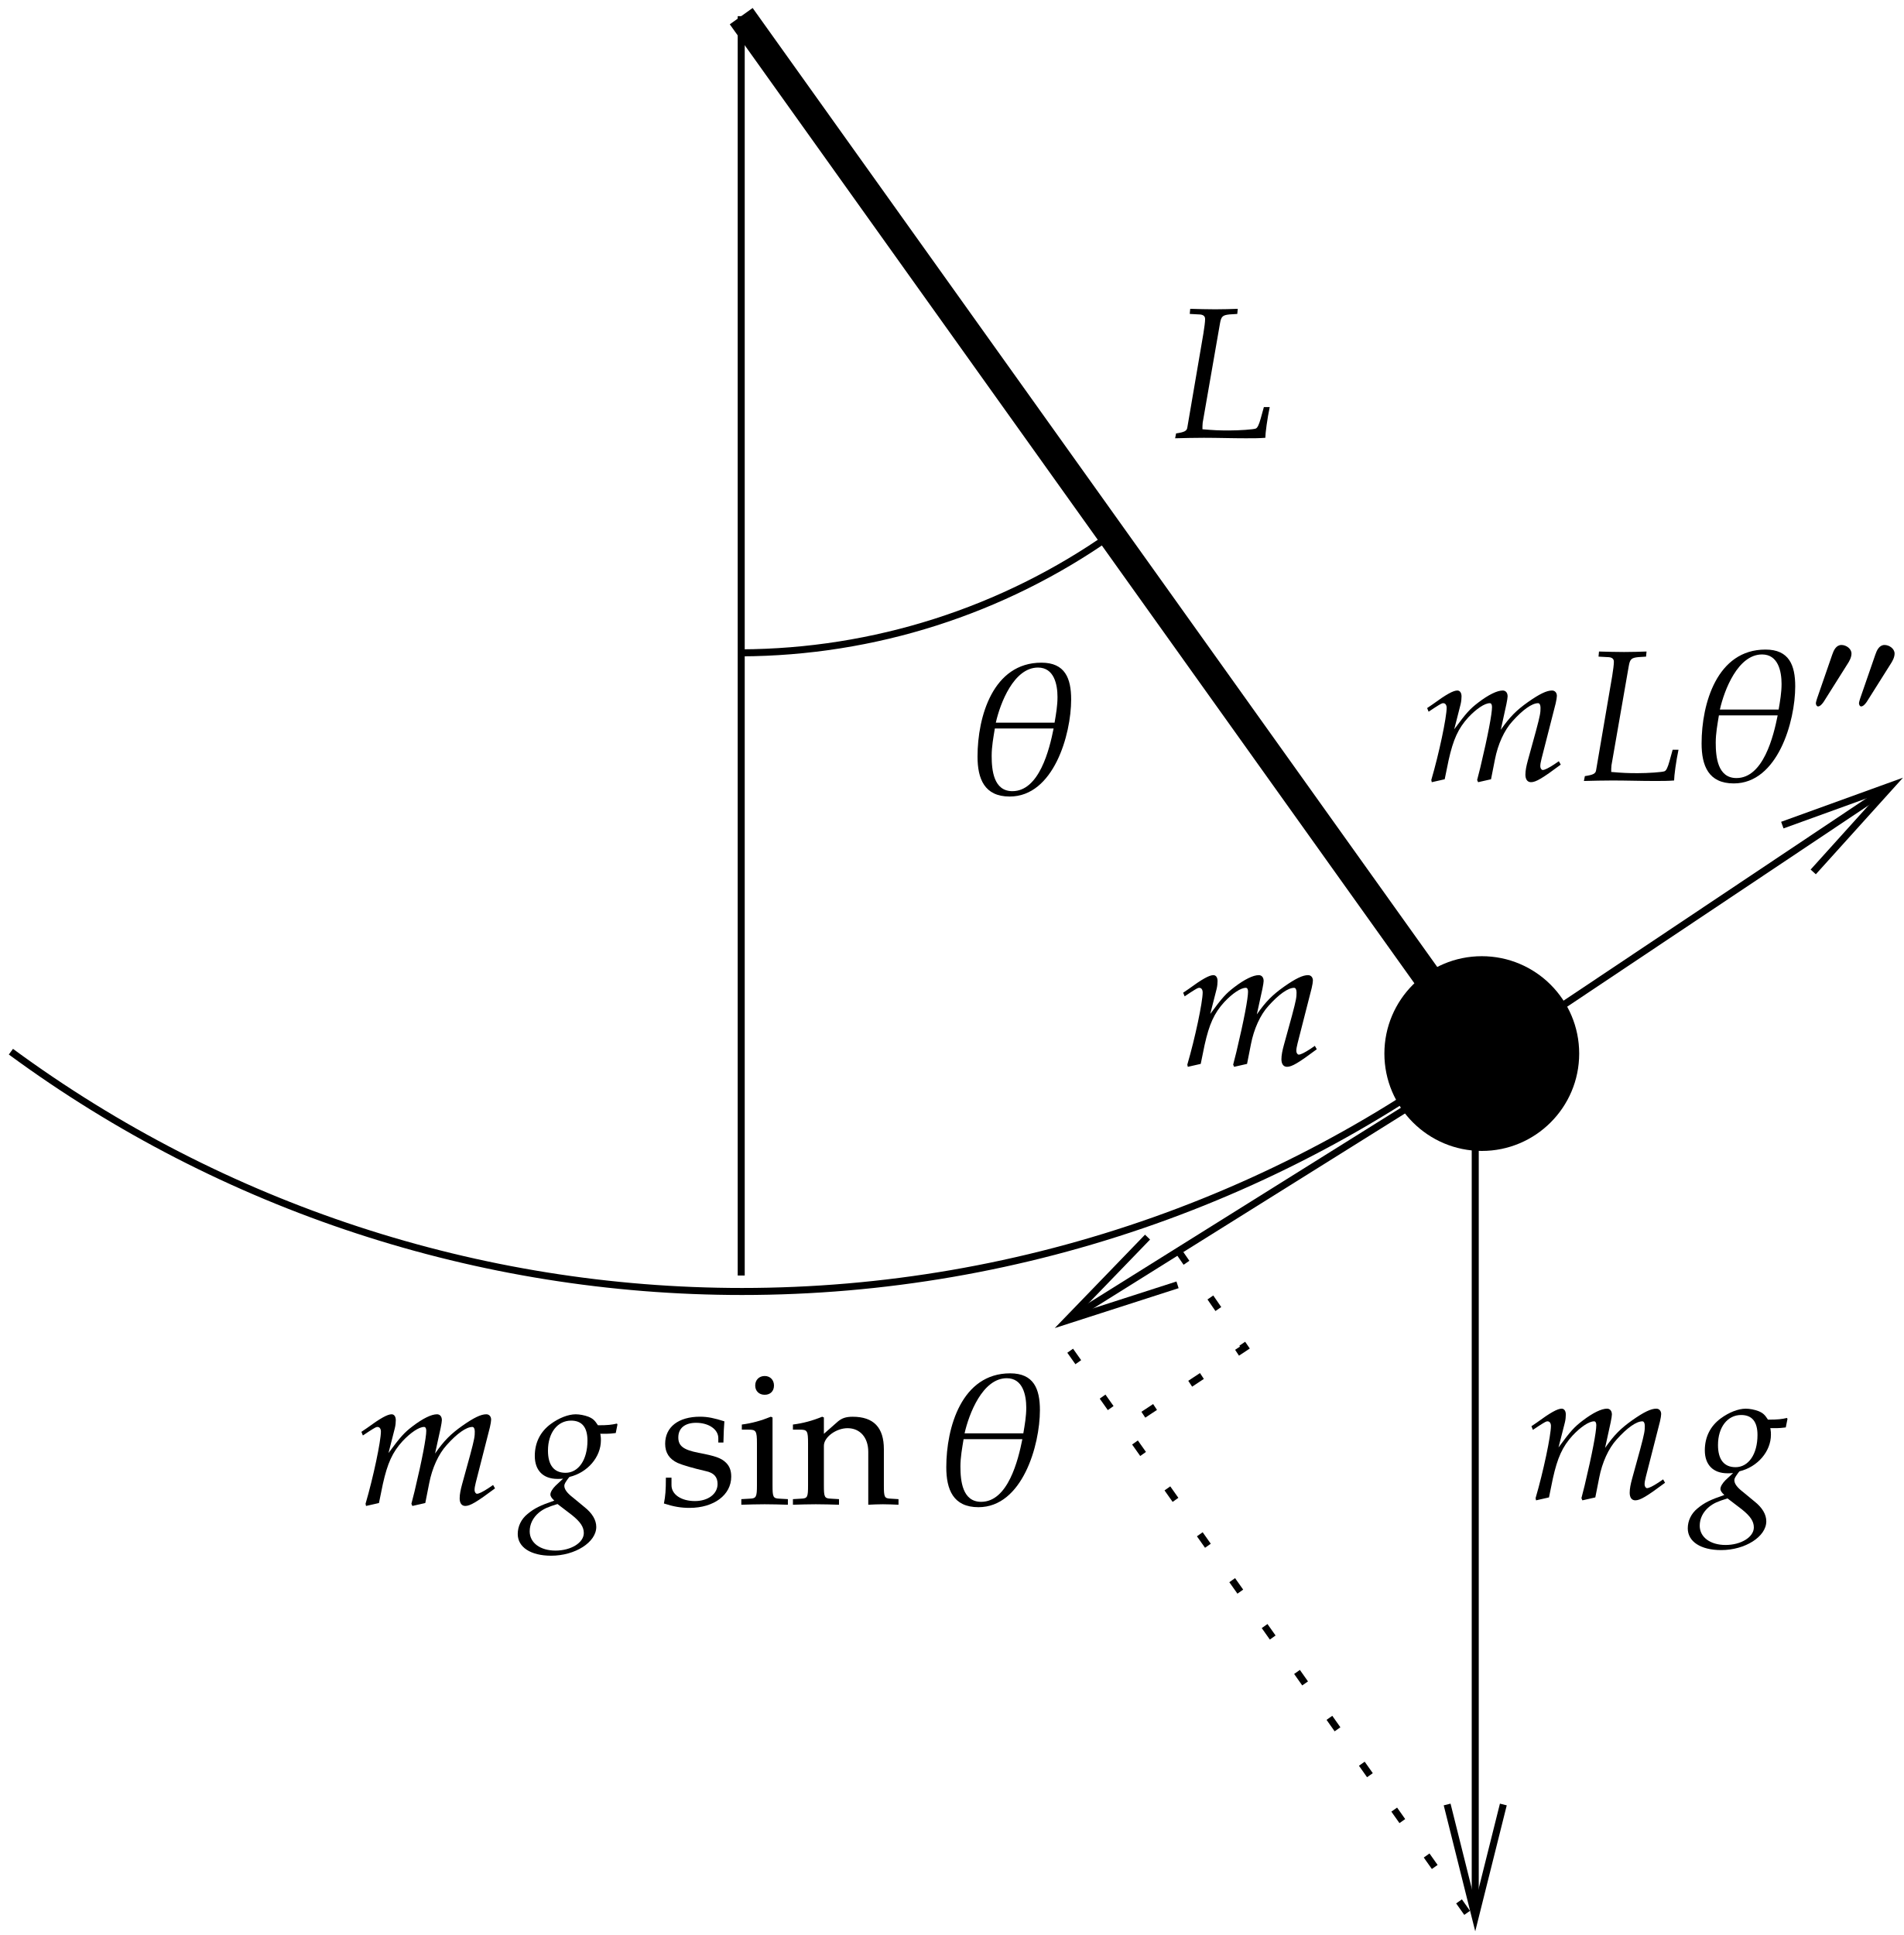
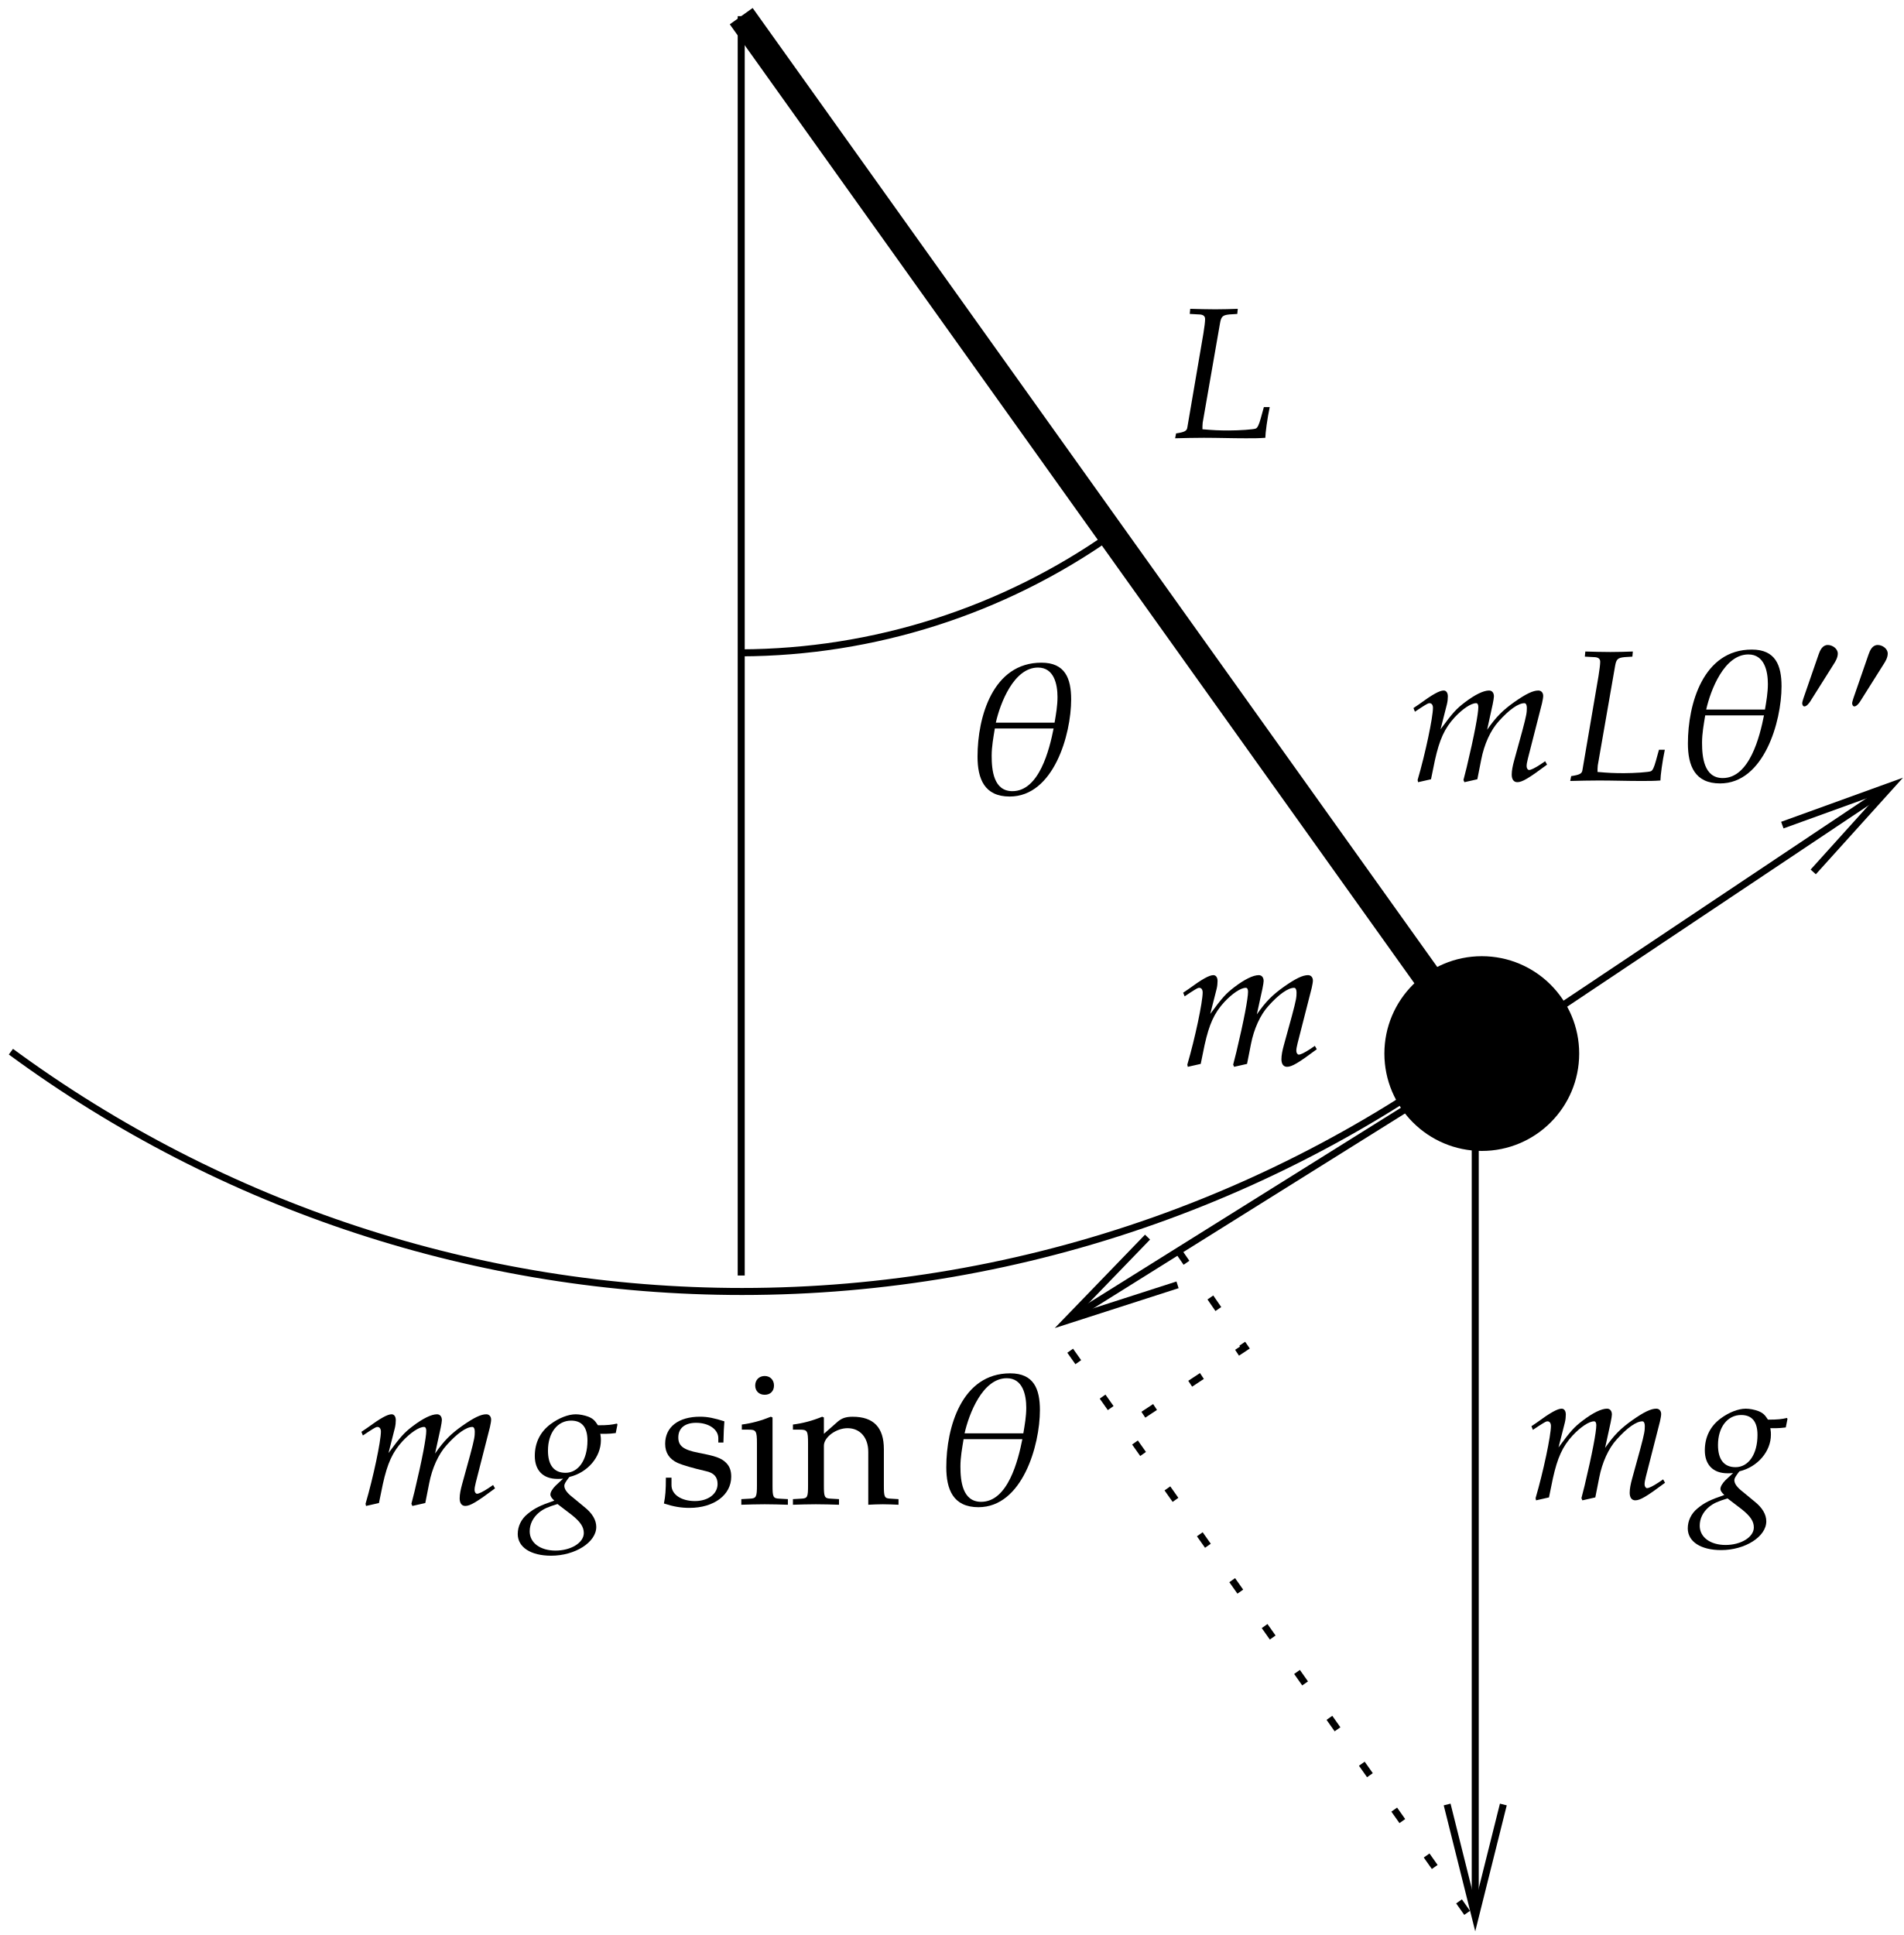
<svg xmlns="http://www.w3.org/2000/svg" width="122pt" height="124pt" viewBox="0 0 122 124">
  <defs>
-     <path d="M6.844-6.031c0-1.359-.391-2.359-1.906-2.359-3.109 0-4.094 3.469-4.094 6.016 0 1.422.438 2.562 2.062 2.562 2.812 0 3.938-3.969 3.938-6.219zm-.875-.156c0 .547-.094 1.094-.188 1.641H2.016c.281-1.25 1.156-3.531 2.703-3.531 1.031 0 1.25 1.078 1.25 1.891zm-.25 2.016C5.453-2.828 4.797-.156 3.078-.156 1.875-.156 1.75-1.5 1.75-2.422c0-.594.109-1.172.203-1.75zm0 0" id="b" />
-     <path d="M8.844-1.016l-.125-.219-.297.203c-.359.234-.609.359-.734.359-.078 0-.156-.109-.156-.234 0-.125.016-.234.078-.484l.906-3.547c.047-.203.078-.391.078-.484 0-.203-.125-.344-.312-.344-.344 0-.797.219-1.531.734C6-4.5 5.578-4.078 5-3.25l.359-1.641c.047-.234.078-.422.078-.5 0-.234-.125-.375-.312-.375-.359 0-.906.266-1.562.766-.531.406-.766.656-1.547 1.719l.406-1.594c.047-.188.062-.375.062-.516 0-.234-.109-.375-.266-.375-.266 0-.719.25-1.594.891l-.344.234.094.234.375-.25c.438-.281.484-.297.562-.297.141 0 .219.125.219.297 0 .609-.484 2.922-.984 4.625l.031.141.828-.188.25-1.219c.297-1.328.609-2.031 1.266-2.75.516-.547 1.047-.906 1.375-.906.094 0 .141.094.141.25 0 .422-.25 1.781-.75 3.875l-.203.797.062.141.828-.188.25-1.266c.188-.969.594-1.875 1.125-2.453.656-.734 1.25-1.156 1.641-1.156.094 0 .156.109.156.297 0 .297-.016.453-.297 1.5l-.516 1.875c-.094.344-.156.641-.156.906 0 .297.125.484.359.484.312 0 .734-.25 1.906-1.125zm0 0" id="a" />
-     <path d="M5.953-5.109l-.031-.062c-.344.078-.578.109-1.219.109-.203-.312-.312-.422-.609-.547-.25-.094-.562-.156-.812-.156-.484 0-1.078.234-1.609.625C1-4.641.656-3.938.656-3.094c0 .922.531 1.469 1.453 1.469.109 0 .234 0 .359-.016l-.484.453c-.188.188-.328.406-.328.562 0 .125.094.25.25.391C1 .078.641.25.188.625c-.406.328-.625.797-.625 1.281 0 .844.828 1.391 2.141 1.391 1.531 0 2.891-.859 2.891-1.844 0-.438-.25-.875-.766-1.281l-.719-.594c-.406-.312-.562-.547-.562-.766 0-.109.078-.234.25-.469.031-.047.047-.047.078-.094 1.172-.281 2.016-1.281 2.016-2.344 0-.109 0-.203-.031-.391l-.016-.031H5.25c.203 0 .312-.016.594-.047zM3.797 1.844c0 .625-.828 1.125-1.812 1.125-.984 0-1.656-.5-1.656-1.234 0-.453.203-.875.594-1.203.312-.25.578-.359 1.188-.547L3.031.688c.547.438.766.766.766 1.156zm.234-5.922c0 1.234-.578 2.062-1.406 2.062C1.891-2.016 1.5-2.5 1.5-3.438c0-1.141.609-1.922 1.484-1.922.703 0 1.047.438 1.047 1.281zm0 0" id="c" />
-     <path d="M5.969 0c0-.297.125-1.234.281-1.969h-.375l-.203.734c-.109.391-.203.594-.312.641-.141.062-1.062.125-1.719.125-.672 0-.969-.016-1.703-.078 0-.141 0-.281.016-.422L3.062-7.328c.078-.453.172-.531.609-.578l.5-.031.031-.328c-.469.016-.953.031-1.438.031-.531 0-1.062-.016-1.609-.031L1.125-7.938l.562.031c.281 0 .422.094.422.297 0 .188-.047.531-.109.922L.969-.656C.938-.438.781-.359.25-.281l-.062.312C.797.016 1.422 0 2.031 0c.891 0 1.797.031 2.688.031.5 0 .844 0 1.25-.031zm0 0" id="d" />
-     <path d="M4.672-1.766c0-.375-.094-.656-.328-.891-.312-.312-.703-.438-1.766-.641-.969-.188-1.297-.438-1.297-.984 0-.594.422-.938 1.141-.938.812 0 1.422.422 1.422.984v.281h.328c.016-.703.031-.984.062-1.359-.641-.203-1.062-.297-1.562-.297-1.375 0-2.234.656-2.234 1.734 0 .578.266.984.812 1.234.328.141.969.328 1.781.516.531.109.766.375.766.828 0 .641-.609 1.094-1.453 1.094-.875 0-1.5-.422-1.5-1.016v-.484H.484c0 .812-.031 1.172-.125 1.656.625.203 1.094.281 1.641.281 1.562 0 2.672-.828 2.672-2zm0 0" id="m" />
-     <path d="M3.234.031v-.359l-.547-.031C2.281-.375 2.25-.469 2.25-1.219V-5.562l-.109-.047c-.609.25-1.234.422-1.859.5v.328h.438c.469 0 .531.078.531.875v2.688c0 .75-.047.844-.453.859L.25-.328v.359C.75.016 1.25 0 1.75 0c.5 0 .984.016 1.484.031zm-.891-7.641c0-.344-.234-.609-.594-.609-.359 0-.609.25-.609.609 0 .359.25.594.609.594.359 0 .594-.234.594-.594zm0 0" id="n" />
-     <path d="M6.844.031v-.359l-.5-.031c-.406-.016-.438-.094-.438-.859v-2.312c0-1.391-.656-2.078-2-2.078-.438 0-.688.094-.938.297l-.906.797V-5.562l-.109-.047c-.609.25-1.234.422-1.875.5v.328h.453c.469 0 .516.078.516.875v2.688c0 .75-.031.844-.438.859l-.531.031V.031C.562.016 1.062 0 1.547 0c.5 0 1 .016 1.484.031v-.359L2.5-.359c-.406-.016-.438-.109-.438-.859V-3.75c0-.547.781-1.125 1.516-1.125.797 0 1.328.594 1.328 1.516V.031c.312-.016.625-.031.938-.031.344 0 .656.016 1 .031zm0 0" id="o" />
-     <path d="M2.75-3.797c0-.312-.344-.547-.641-.547-.344 0-.5.344-.594.625L.547-.922c-.016.063-.078.234-.078.313 0 .078.047.203.141.203C.75-.406.906-.609.969-.703l1.516-2.406c.125-.188.266-.438.266-.688zm0 0" id="e" />
    <clipPath id="f">
      <path d="M.18 58H104v32H.18zm0 0" />
    </clipPath>
    <clipPath id="g">
+       <path d="M64 36h58v63H64zm0 0" />
+     </clipPath>
+     <clipPath id="h">
+       <path d="M22 0h99v93H22zm0 0" />
+     </clipPath>
+     <clipPath id="i">
+       <path d="M61 78h40v46H61zm0 0" />
+     </clipPath>
+     <clipPath id="j">
      <path d="M94 67h1v57h-1zm0 0" />
    </clipPath>
-     <clipPath id="h">
+     <clipPath id="k">
      <path d="M.18 124.535h123v-126h-123zm94.781-.258h-.844l-1.379-8.641 1.801 7.199 1.801-7.199zm0 0" class="b" />
    </clipPath>
-     <clipPath id="i">
+     <clipPath id="l">
+       <path d="M86 109h17v15H86zm0 0" />
+     </clipPath>
+     <clipPath id="m">
      <path d="M61 61h41v31H61zm0 0" />
    </clipPath>
-     <clipPath id="j">
+     <clipPath id="n">
      <path d="M.18 124.535h123v-126h-123zM67.418 85.695 67 85.035l6.539-5.758-5.16 5.34 7.082-2.281zm0 0" class="b" />
    </clipPath>
-     <clipPath id="k">
+     <clipPath id="o">
      <path d="M87 43h35v32H87zm0 0" />
    </clipPath>
-     <clipPath id="l">
+     <clipPath id="p">
      <path d="M.18 124.535h123v-126h-123zm121.961-75.258.418.66-6.359 5.938 4.981-5.519-6.961 2.519zm0 0" class="b" />
    </clipPath>
+     <clipPath id="q">
+       <path d="M107 43h15v20h-15zm0 0" />
+     </clipPath>
+     <clipPath id="r">
+       <path d="M0 0h122v124H0z" />
+     </clipPath>
+     <g id="s" clip-path="url(#r)">
+       <g clip-path="url(#f)">
+         <path d="M971.804 594.237C830.905 480.058 655.085 417.753 473.757 417.753c-168.594 0-332.734 53.828-468.555 153.672" class="a" />
+       </g>
+       <path d="M710.241 902.597c-69.414-48.867-152.148-75.234-236.992-75.586" class="a" />
+       <path fill-rule="evenodd" fill="#000" fill-opacity="1" d="M100.301 67.516c0 2.949-2.395 5.34-5.34 5.34-2.949 0-5.344-2.391-5.344-5.34s2.395-5.34 5.344-5.34c2.945 0 5.34 2.391 5.34 5.34" />
+       <g clip-path="url(#g)">
+         <path d="M1001.218 570.214c0-29.492-23.945-53.398-53.398-53.398-29.492 0-53.438 23.906-53.438 53.398 0 29.492 23.945 53.398 53.438 53.398 29.453 0 53.398-23.906 53.398-53.398zm0 0" class="c" />
+       </g>
+       <path d="M473.21 1235.018v-807.031" class="a" />
+       <g clip-path="url(#h)">
+         <path d="M473.21 1235.018 947.819 570.214" class="c" />
+       </g>
+       <g clip-path="url(#i)">
+         <path d="M943.601 12.206 675.398 392.011" class="d" />
+       </g>
+       <path d="M723.405 333.808l72.578 48.008-42.578 61.797" class="d" />
+       <g clip-path="url(#j)">
+         <g clip-path="url(#k)">
+           <path d="M943.601 567.792V6.815" class="a" />
+         </g>
+       </g>
+       <g clip-path="url(#l)">
+         <path d="M961.608 89.003l-18.008-71.992-18.008 71.992" class="a" />
+       </g>
+       <g clip-path="url(#m)">
+         <g clip-path="url(#n)">
+           <path d="M948.991 565.995 673.601 393.808" class="a" />
+         </g>
+       </g>
+       <path d="M752.819 422.011l-70.82-22.812 51.602 53.398" class="a" />
+       <g clip-path="url(#o)">
+         <g clip-path="url(#p)">
+           <path d="M941.804 562.401l276.602 184.805" class="a" />
+         </g>
+       </g>
+       <g clip-path="url(#q)">
+         <path d="M1140.398 716.62l69.609 25.195L1160.202 686.62" class="a" />
+       </g>
+     </g>
+     <path d="M6.844-6.031c0-1.359-.391-2.359-1.906-2.359-3.109 0-4.094 3.469-4.094 6.016 0 1.422.438 2.562 2.062 2.562 2.812 0 3.938-3.969 3.938-6.219zm-.875-.156c0 .547-.094 1.094-.188 1.641H2.016c.281-1.25 1.156-3.531 2.703-3.531 1.031 0 1.25 1.078 1.25 1.891zm-.25 2.016C5.453-2.828 4.797-.156 3.078-.156 1.875-.156 1.75-1.5 1.75-2.422c0-.594.109-1.172.203-1.75zm0 0" id="b" />
+     <path d="M8.844-1.016l-.125-.219-.297.203c-.359.234-.609.359-.734.359-.078 0-.156-.109-.156-.234s.016-.234.078-.484l.906-3.547C8.563-5.141 8.594-5.328 8.594-5.422c0-.203-.125-.344-.312-.344-.344 0-.797.219-1.531.734C6-4.5 5.578-4.078 5-3.25l.359-1.641c.047-.234.078-.422.078-.5 0-.234-.125-.375-.312-.375-.359 0-.906.266-1.562.766-.531.406-.766.656-1.547 1.719l.406-1.594c.047-.188.062-.375.062-.516 0-.234-.109-.375-.266-.375-.266 0-.719.25-1.594.891l-.344.234.094.234.375-.25c.438-.281.484-.297.562-.297.141 0 .219.125.219.297 0 .609-.484 2.922-.984 4.625l.031.141.828-.188.25-1.219c.297-1.328.609-2.031 1.266-2.75.516-.547 1.047-.906 1.375-.906.094 0 .141.094.141.25 0 .422-.25 1.781-.75 3.875l-.203.797.062.141.828-.188.25-1.266c.188-.969.594-1.875 1.125-2.453.656-.734 1.25-1.156 1.641-1.156.094 0 .156.109.156.297 0 .297-.016.453-.297 1.5l-.516 1.875c-.094.344-.156.641-.156.906 0 .297.125.484.359.484.312 0 .734-.25 1.906-1.125zm0 0" id="a" />
+     <path d="M5.953-5.109l-.031-.062c-.344.078-.578.109-1.219.109-.203-.312-.312-.422-.609-.547-.25-.094-.562-.156-.812-.156-.484 0-1.078.234-1.609.625C1-4.641.656-3.938.656-3.094c0 .922.531 1.469 1.453 1.469.109 0 .234 0 .359-.016l-.484.453c-.188.188-.328.406-.328.562 0 .125.094.25.25.391C1 .078.641.25.188.625c-.406.328-.625.797-.625 1.281 0 .844.828 1.391 2.141 1.391 1.531 0 2.891-.859 2.891-1.844 0-.438-.25-.875-.766-1.281l-.719-.594c-.406-.312-.562-.547-.562-.766 0-.109.078-.234.25-.469.031-.047.047-.047.078-.094C4.047-2.031 4.891-3.031 4.891-4.094c0-.109 0-.203-.031-.391l-.016-.031H5.25c.203 0 .312-.016.594-.047zM3.797 1.844c0 .625-.828 1.125-1.812 1.125s-1.656-.5-1.656-1.234c0-.453.203-.875.594-1.203.312-.25.578-.359 1.188-.547L3.031.688c.547.438.766.766.766 1.156zm.234-5.922c0 1.234-.578 2.062-1.406 2.062C1.891-2.016 1.5-2.5 1.5-3.438c0-1.141.609-1.922 1.484-1.922.703 0 1.047.438 1.047 1.281zm0 0" id="c" />
+     <path d="M5.969 0c0-.297.125-1.234.281-1.969h-.375l-.203.734c-.109.391-.203.594-.312.641-.141.062-1.062.125-1.719.125-.672 0-.969-.016-1.703-.078 0-.141 0-.281.016-.422L3.062-7.328c.078-.453.172-.531.609-.578l.5-.031.031-.328c-.469.016-.953.031-1.438.031-.531 0-1.062-.016-1.609-.031L1.125-7.938l.562.031c.281 0 .422.094.422.297 0 .188-.047.531-.109.922L.969-.656C.938-.438.781-.359.25-.281l-.062.312C.797.016 1.422 0 2.031 0c.891 0 1.797.031 2.688.031.5 0 .844 0 1.25-.031zm0 0" id="d" />
+     <path d="M4.672-1.766c0-.375-.094-.656-.328-.891-.312-.312-.703-.438-1.766-.641-.969-.188-1.297-.438-1.297-.984 0-.594.422-.938 1.141-.938.812 0 1.422.422 1.422.984v.281h.328c.016-.703.031-.984.062-1.359-.641-.203-1.062-.297-1.562-.297-1.375 0-2.234.656-2.234 1.734 0 .578.266.984.812 1.234.328.141.969.328 1.781.516.531.109.766.375.766.828 0 .641-.609 1.094-1.453 1.094-.875 0-1.5-.422-1.5-1.016v-.484H.484c0 .812-.031 1.172-.125 1.656.625.203 1.094.281 1.641.281 1.562 0 2.672-.828 2.672-2zm0 0" id="t" />
+     <path d="M3.234.031v-.359l-.547-.031C2.281-.375 2.25-.469 2.25-1.219V-5.562l-.109-.047c-.609.25-1.234.422-1.859.5v.328h.438c.469 0 .531.078.531.875v2.688c0 .75-.047.844-.453.859L.25-.328v.359C.75.016 1.25 0 1.75 0s.984.016 1.484.031zm-.891-7.641c0-.344-.234-.609-.594-.609s-.609.25-.609.609.25.594.609.594.594-.234.594-.594zm0 0" id="u" />
+     <path d="M6.844.031v-.359l-.5-.031c-.406-.016-.438-.094-.438-.859v-2.312c0-1.391-.656-2.078-2-2.078-.438 0-.688.094-.938.297l-.906.797V-5.562l-.109-.047c-.609.25-1.234.422-1.875.5v.328h.453c.469 0 .516.078.516.875v2.688c0 .75-.031.844-.438.859l-.531.031V.031C.562.016 1.062 0 1.547 0c.5 0 1 .016 1.484.031v-.359L2.5-.359c-.406-.016-.438-.109-.438-.859V-3.75c0-.547.781-1.125 1.516-1.125.797 0 1.328.594 1.328 1.516V.031c.312-.016.625-.031.938-.031.344 0 .656.016 1 .031zm0 0" id="v" />
+     <path d="M2.75-3.797c0-.312-.344-.547-.641-.547-.344 0-.5.344-.594.625L.547-.922c-.016.063-.078.234-.078.313s.047.203.141.203C.75-.406.906-.609.969-.703l1.516-2.406c.125-.188.266-.438.266-.688zm0 0" id="e" />
  </defs>
-   <g clip-path="url(#f)">
-     <path d="M971.804 594.237C830.905 480.058 655.085 417.753 473.757 417.753c-168.594 0-332.734 53.828-468.555 153.672" class="a" />
-   </g>
-   <path d="M710.241 902.597c-69.414-48.867-152.148-75.234-236.992-75.586" class="a" />
-   <path fill-rule="evenodd" d="M100.301 67.516c0 2.949-2.395 5.34-5.34 5.34-2.949 0-5.344-2.391-5.344-5.34 0-2.949 2.395-5.34 5.344-5.34 2.945 0 5.34 2.391 5.34 5.34" />
-   <g style="fill:none;stroke:#000;stroke-miterlimit:10;transform:matrix(.1,0,0,-.1,.179,124.537)">
-     <path stroke-width="18" d="M1001.218 570.214c0-29.492-23.945-53.398-53.398-53.398-29.492 0-53.438 23.906-53.438 53.398 0 29.492 23.945 53.398 53.438 53.398 29.453 0 53.398-23.906 53.398-53.398zm0 0" />
-     <path stroke-width="4.5" d="M473.21 1235.018v-807.031" />
-     <path stroke-width="18" d="M473.21 1235.018 947.819 570.214" />
-     <g stroke-width="4.5" stroke-dasharray="9,27" stroke-dashoffset="27">
-       <path d="M943.601 12.206 675.398 392.011" />
-       <path d="M723.405 333.808l72.578 48.008-42.578 61.797" />
-     </g>
-   </g>
-   <g clip-path="url(#g)">
-     <g clip-path="url(#h)">
-       <path d="M943.601 567.792V6.815" class="a" />
-     </g>
-   </g>
-   <path d="M961.608 89.003l-18.008-71.992-18.008 71.992" class="a" />
-   <g clip-path="url(#i)">
-     <g clip-path="url(#j)">
-       <path d="M948.991 565.995 673.601 393.808" class="a" />
-     </g>
-   </g>
-   <path d="M752.819 422.011l-70.82-22.812 51.602 53.398" class="a" />
-   <g clip-path="url(#k)">
-     <g clip-path="url(#l)">
-       <path d="M941.804 562.401l276.602 184.805" class="a" />
-     </g>
-   </g>
-   <path d="M1140.398 716.62l69.609 25.195L1160.202 686.62" class="a" />
+   <use href="#s" />
  <use x="61.8" y="50.856" href="#b" />
  <use x="97.86" y="96.037" href="#a" />
  <use x="108.596" y="96.037" href="#c" />
  <use x="22.88" y="96.397" href="#a" />
  <use x="33.616" y="96.397" href="#c" />
-   <use x="42.188" y="96.397" href="#m" />
-   <use x="47.257" y="96.397" href="#n" />
-   <use x="50.736" y="96.397" href="#o" />
+   <use x="42.188" y="96.397" href="#t" />
+   <use x="47.257" y="96.397" href="#u" />
+   <use x="50.736" y="96.397" href="#v" />
  <use x="59.798" y="96.397" href="#b" />
  <use x="75.542" y="68.256" href="#a" />
  <use x="75.119" y="28.055" href="#d" />
-   <use x="91.177" y="50.016" href="#a" />
-   <use x="101.315" y="50.016" href="#d" />
-   <use x="108.201" y="50.016" href="#b" />
-   <use x="115.9" y="45.676" href="#e" />
-   <use x="118.662" y="45.676" href="#e" />
-   <style>.a{fill:none;stroke:#000;stroke-miterlimit:10;stroke-width:4.5;transform:matrix(.1,0,0,-.1,.179,124.537)}.b{clip-rule:evenodd}</style>
+   <use x="90.3" y="50.016" href="#a" />
+   <use x="100.438" y="50.016" href="#d" />
+   <use x="107.324" y="50.016" href="#b" />
+   <use x="115.023" y="45.676" href="#e" />
+   <use x="118.223" y="45.676" href="#e" />
+   <style>.a{fill:none;stroke:#000;stroke-linecap:butt;stroke-linejoin:miter;stroke-miterlimit:10;stroke-opacity:1;stroke-width:4.5;transform:matrix(.1,0,0,-.1,.179,124.537)}.b{clip-rule:evenodd}.c{fill:none;stroke:#000;stroke-linecap:butt;stroke-linejoin:miter;stroke-miterlimit:10;stroke-opacity:1;stroke-width:18;transform:matrix(.1,0,0,-.1,.179,124.537)}.d{fill:none;stroke:#000;stroke-dasharray:9,27;stroke-dashoffset:27;stroke-linecap:butt;stroke-linejoin:miter;stroke-miterlimit:10;stroke-opacity:1;stroke-width:4.5;transform:matrix(.1,0,0,-.1,.179,124.537)}</style>
</svg>
